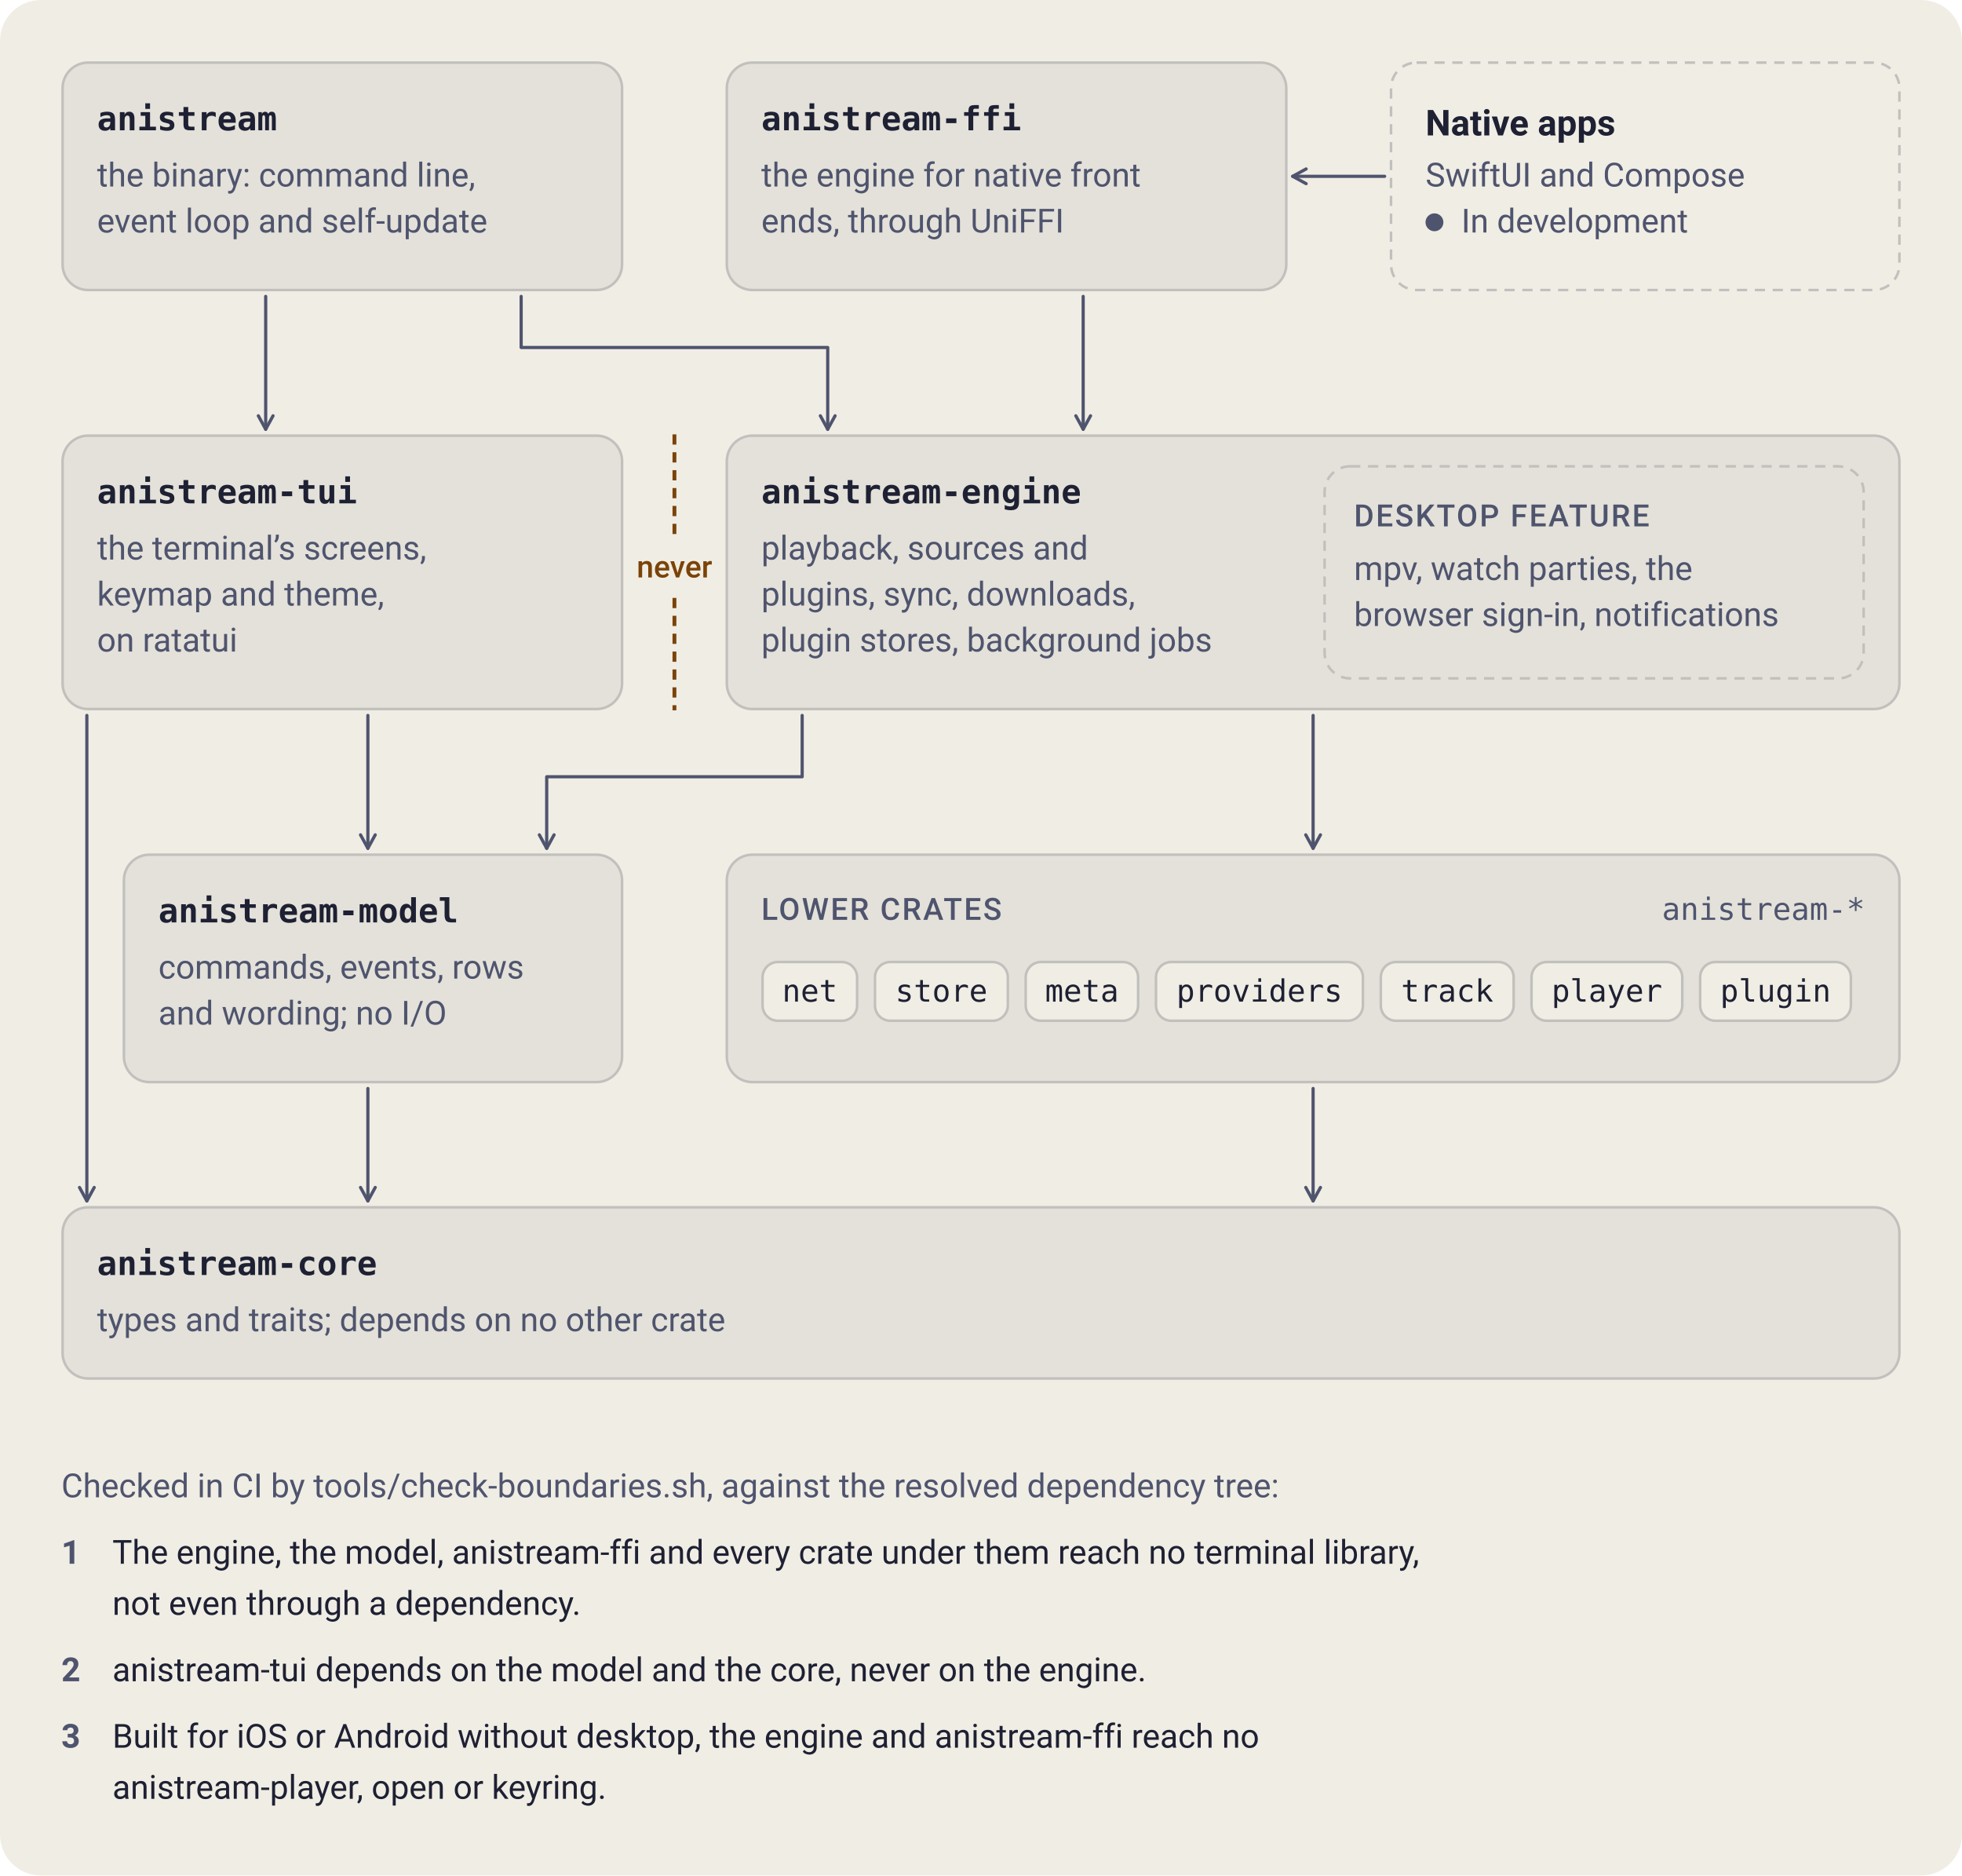
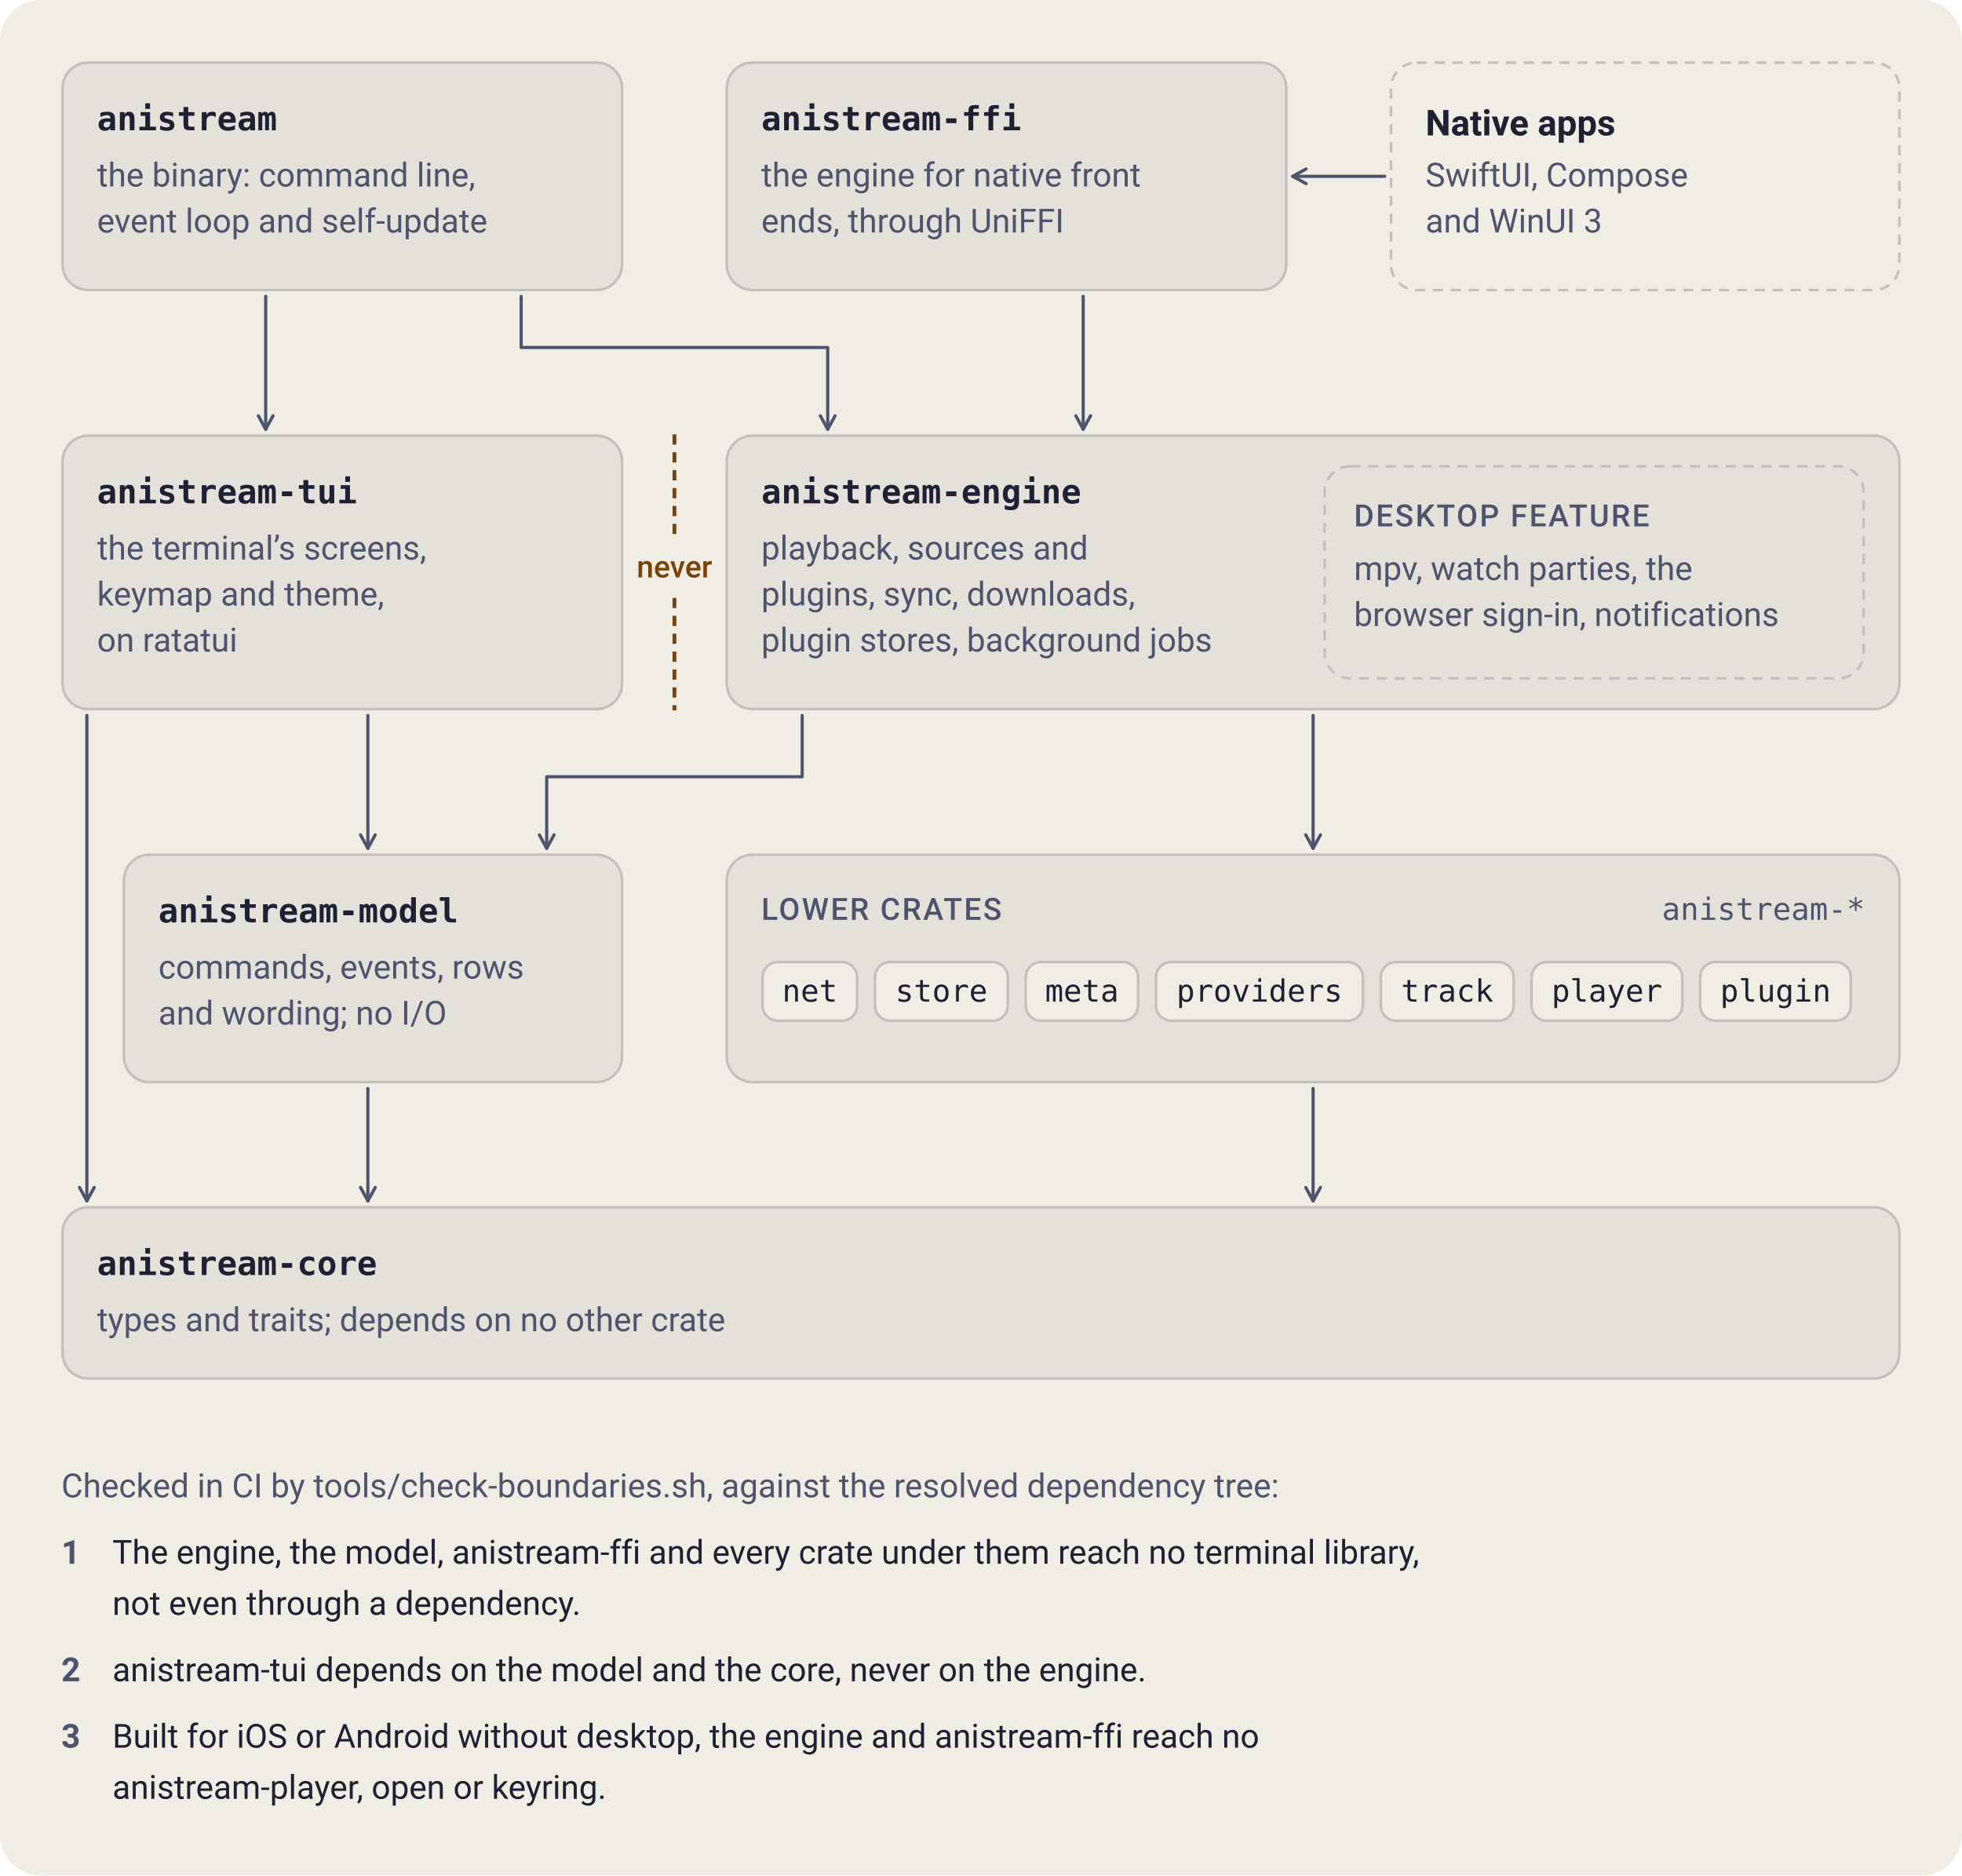
<svg xmlns="http://www.w3.org/2000/svg" class="ani-arch-wide" width="768" height="734" viewBox="0 0 768 734" role="img" aria-labelledby="crates-light-title crates-light-desc">
  <rect width="768" height="734" rx="16" fill="#f0ede4" />
  <g transform="translate(24 24)">
    <rect x="0.5" y="0.5" width="219" height="89" rx="10" fill="#e3e1d9" stroke="#c2c0bd" stroke-width="1" />
    <text x="14" y="27" text-anchor="start" fill="#1e2033" font-family="ui-monospace, SFMono-Regular, 'SF Mono', Menlo, Consolas, 'DejaVu Sans Mono', monospace" font-size="13" font-weight="600">anistream</text>
    <text x="14" y="49" text-anchor="start" fill="#4f546e" font-family="-apple-system, BlinkMacSystemFont, 'Segoe UI', system-ui, Roboto, sans-serif" font-size="13" font-weight="400">the binary: command line,</text>
    <text x="14" y="67" text-anchor="start" fill="#4f546e" font-family="-apple-system, BlinkMacSystemFont, 'Segoe UI', system-ui, Roboto, sans-serif" font-size="13" font-weight="400">event loop and self-update</text>
    <rect x="260.5" y="0.5" width="219" height="89" rx="10" fill="#e3e1d9" stroke="#c2c0bd" stroke-width="1" />
    <text x="274" y="27" text-anchor="start" fill="#1e2033" font-family="ui-monospace, SFMono-Regular, 'SF Mono', Menlo, Consolas, 'DejaVu Sans Mono', monospace" font-size="13" font-weight="600">anistream-ffi</text>
    <text x="274" y="49" text-anchor="start" fill="#4f546e" font-family="-apple-system, BlinkMacSystemFont, 'Segoe UI', system-ui, Roboto, sans-serif" font-size="13" font-weight="400">the engine for native front</text>
    <text x="274" y="67" text-anchor="start" fill="#4f546e" font-family="-apple-system, BlinkMacSystemFont, 'Segoe UI', system-ui, Roboto, sans-serif" font-size="13" font-weight="400">ends, through UniFFI</text>
    <rect x="520.5" y="0.5" width="199" height="89" rx="10" fill="none" stroke="#c2c0bd" stroke-width="1" stroke-dasharray="4 3" />
    <text x="534" y="29" text-anchor="start" fill="#1e2033" font-family="-apple-system, BlinkMacSystemFont, 'Segoe UI', system-ui, Roboto, sans-serif" font-size="14" font-weight="600">Native apps</text>
-     <text x="534" y="49" text-anchor="start" fill="#4f546e" font-family="-apple-system, BlinkMacSystemFont, 'Segoe UI', system-ui, Roboto, sans-serif" font-size="13" font-weight="400">SwiftUI and Compose</text>
-     <circle cx="537.5" cy="63" r="3.5" fill="#4f546e" />
-     <text x="548" y="67" text-anchor="start" fill="#4f546e" font-family="-apple-system, BlinkMacSystemFont, 'Segoe UI', system-ui, Roboto, sans-serif" font-size="13" font-weight="400">In development</text>
+     <text x="534" y="49" text-anchor="start" fill="#4f546e" font-family="-apple-system, BlinkMacSystemFont, 'Segoe UI', system-ui, Roboto, sans-serif" font-size="13" font-weight="400">SwiftUI, Compose</text>
+     <text x="534" y="67" text-anchor="start" fill="#4f546e" font-family="-apple-system, BlinkMacSystemFont, 'Segoe UI', system-ui, Roboto, sans-serif" font-size="13" font-weight="400">and WinUI 3</text>
    <path d="M518 45 L482 45" fill="none" stroke="#4f546e" stroke-width="1.25" stroke-linecap="round" stroke-linejoin="round" />
    <path d="M487.27 47.88 L482 45 L487.27 42.12" fill="none" stroke="#4f546e" stroke-width="1.25" stroke-linecap="round" stroke-linejoin="round" />
    <rect x="0.5" y="146.5" width="219" height="107" rx="10" fill="#e3e1d9" stroke="#c2c0bd" stroke-width="1" />
    <text x="14" y="173" text-anchor="start" fill="#1e2033" font-family="ui-monospace, SFMono-Regular, 'SF Mono', Menlo, Consolas, 'DejaVu Sans Mono', monospace" font-size="13" font-weight="600">anistream-tui</text>
    <text x="14" y="195" text-anchor="start" fill="#4f546e" font-family="-apple-system, BlinkMacSystemFont, 'Segoe UI', system-ui, Roboto, sans-serif" font-size="13" font-weight="400">the terminal’s screens,</text>
    <text x="14" y="213" text-anchor="start" fill="#4f546e" font-family="-apple-system, BlinkMacSystemFont, 'Segoe UI', system-ui, Roboto, sans-serif" font-size="13" font-weight="400">keymap and theme,</text>
    <text x="14" y="231" text-anchor="start" fill="#4f546e" font-family="-apple-system, BlinkMacSystemFont, 'Segoe UI', system-ui, Roboto, sans-serif" font-size="13" font-weight="400">on ratatui</text>
    <rect x="260.5" y="146.5" width="459" height="107" rx="10" fill="#e3e1d9" stroke="#c2c0bd" stroke-width="1" />
    <text x="274" y="173" text-anchor="start" fill="#1e2033" font-family="ui-monospace, SFMono-Regular, 'SF Mono', Menlo, Consolas, 'DejaVu Sans Mono', monospace" font-size="13" font-weight="600">anistream-engine</text>
    <text x="274" y="195" text-anchor="start" fill="#4f546e" font-family="-apple-system, BlinkMacSystemFont, 'Segoe UI', system-ui, Roboto, sans-serif" font-size="13" font-weight="400">playback, sources and</text>
    <text x="274" y="213" text-anchor="start" fill="#4f546e" font-family="-apple-system, BlinkMacSystemFont, 'Segoe UI', system-ui, Roboto, sans-serif" font-size="13" font-weight="400">plugins, sync, downloads,</text>
    <text x="274" y="231" text-anchor="start" fill="#4f546e" font-family="-apple-system, BlinkMacSystemFont, 'Segoe UI', system-ui, Roboto, sans-serif" font-size="13" font-weight="400">plugin stores, background jobs</text>
    <rect x="494.5" y="158.5" width="211" height="83" rx="10" fill="none" stroke="#c2c0bd" stroke-width="1" stroke-dasharray="4 3" />
    <text x="506" y="182" text-anchor="start" fill="#4f546e" font-family="-apple-system, BlinkMacSystemFont, 'Segoe UI', system-ui, Roboto, sans-serif" font-size="12" font-weight="500" letter-spacing="0.06em">DESKTOP FEATURE</text>
    <text x="506" y="203" text-anchor="start" fill="#4f546e" font-family="-apple-system, BlinkMacSystemFont, 'Segoe UI', system-ui, Roboto, sans-serif" font-size="13" font-weight="400">mpv, watch parties, the</text>
    <text x="506" y="221" text-anchor="start" fill="#4f546e" font-family="-apple-system, BlinkMacSystemFont, 'Segoe UI', system-ui, Roboto, sans-serif" font-size="13" font-weight="400">browser sign-in, notifications</text>
    <path d="M240 146 L240 186" fill="none" stroke="#7a4309" stroke-width="1.5" stroke-dasharray="4 3" />
    <path d="M240 210 L240 254" fill="none" stroke="#7a4309" stroke-width="1.5" stroke-dasharray="4 3" />
    <text x="240" y="202" text-anchor="middle" fill="#7a4309" font-family="-apple-system, BlinkMacSystemFont, 'Segoe UI', system-ui, Roboto, sans-serif" font-size="12" font-weight="500">never</text>
    <path d="M80 92 L80 144" fill="none" stroke="#4f546e" stroke-width="1.25" stroke-linecap="round" stroke-linejoin="round" />
    <path d="M82.88 138.73 L80 144 L77.12 138.73" fill="none" stroke="#4f546e" stroke-width="1.25" stroke-linecap="round" stroke-linejoin="round" />
    <path d="M180 92 L180 112 L300 112 L300 144" fill="none" stroke="#4f546e" stroke-width="1.25" stroke-linecap="round" stroke-linejoin="round" />
    <path d="M302.88 138.73 L300 144 L297.12 138.73" fill="none" stroke="#4f546e" stroke-width="1.25" stroke-linecap="round" stroke-linejoin="round" />
    <path d="M400 92 L400 144" fill="none" stroke="#4f546e" stroke-width="1.25" stroke-linecap="round" stroke-linejoin="round" />
    <path d="M402.88 138.73 L400 144 L397.12 138.73" fill="none" stroke="#4f546e" stroke-width="1.25" stroke-linecap="round" stroke-linejoin="round" />
    <rect x="24.5" y="310.5" width="195" height="89" rx="10" fill="#e3e1d9" stroke="#c2c0bd" stroke-width="1" />
    <text x="38" y="337" text-anchor="start" fill="#1e2033" font-family="ui-monospace, SFMono-Regular, 'SF Mono', Menlo, Consolas, 'DejaVu Sans Mono', monospace" font-size="13" font-weight="600">anistream-model</text>
    <text x="38" y="359" text-anchor="start" fill="#4f546e" font-family="-apple-system, BlinkMacSystemFont, 'Segoe UI', system-ui, Roboto, sans-serif" font-size="13" font-weight="400">commands, events, rows</text>
    <text x="38" y="377" text-anchor="start" fill="#4f546e" font-family="-apple-system, BlinkMacSystemFont, 'Segoe UI', system-ui, Roboto, sans-serif" font-size="13" font-weight="400">and wording; no I/O</text>
    <rect x="260.5" y="310.5" width="459" height="89" rx="10" fill="#e3e1d9" stroke="#c2c0bd" stroke-width="1" />
    <text x="274" y="336" text-anchor="start" fill="#4f546e" font-family="-apple-system, BlinkMacSystemFont, 'Segoe UI', system-ui, Roboto, sans-serif" font-size="12" font-weight="500" letter-spacing="0.06em">LOWER CRATES</text>
    <text x="706" y="336" text-anchor="end" fill="#4f546e" font-family="ui-monospace, SFMono-Regular, 'SF Mono', Menlo, Consolas, 'DejaVu Sans Mono', monospace" font-size="12" font-weight="400">anistream-*</text>
    <rect x="274.5" y="352.5" width="37" height="23" rx="6" fill="#f0ede4" stroke="#c2c0bd" stroke-width="1" />
    <text x="293" y="368" text-anchor="middle" fill="#1e2033" font-family="ui-monospace, SFMono-Regular, 'SF Mono', Menlo, Consolas, 'DejaVu Sans Mono', monospace" font-size="12" font-weight="400">net</text>
    <rect x="318.5" y="352.5" width="52" height="23" rx="6" fill="#f0ede4" stroke="#c2c0bd" stroke-width="1" />
    <text x="344.5" y="368" text-anchor="middle" fill="#1e2033" font-family="ui-monospace, SFMono-Regular, 'SF Mono', Menlo, Consolas, 'DejaVu Sans Mono', monospace" font-size="12" font-weight="400">store</text>
    <rect x="377.5" y="352.5" width="44" height="23" rx="6" fill="#f0ede4" stroke="#c2c0bd" stroke-width="1" />
    <text x="399.5" y="368" text-anchor="middle" fill="#1e2033" font-family="ui-monospace, SFMono-Regular, 'SF Mono', Menlo, Consolas, 'DejaVu Sans Mono', monospace" font-size="12" font-weight="400">meta</text>
    <rect x="428.5" y="352.5" width="81" height="23" rx="6" fill="#f0ede4" stroke="#c2c0bd" stroke-width="1" />
    <text x="469" y="368" text-anchor="middle" fill="#1e2033" font-family="ui-monospace, SFMono-Regular, 'SF Mono', Menlo, Consolas, 'DejaVu Sans Mono', monospace" font-size="12" font-weight="400">providers</text>
    <rect x="516.5" y="352.5" width="52" height="23" rx="6" fill="#f0ede4" stroke="#c2c0bd" stroke-width="1" />
    <text x="542.5" y="368" text-anchor="middle" fill="#1e2033" font-family="ui-monospace, SFMono-Regular, 'SF Mono', Menlo, Consolas, 'DejaVu Sans Mono', monospace" font-size="12" font-weight="400">track</text>
    <rect x="575.5" y="352.5" width="59" height="23" rx="6" fill="#f0ede4" stroke="#c2c0bd" stroke-width="1" />
    <text x="605" y="368" text-anchor="middle" fill="#1e2033" font-family="ui-monospace, SFMono-Regular, 'SF Mono', Menlo, Consolas, 'DejaVu Sans Mono', monospace" font-size="12" font-weight="400">player</text>
    <rect x="641.5" y="352.5" width="59" height="23" rx="6" fill="#f0ede4" stroke="#c2c0bd" stroke-width="1" />
    <text x="671" y="368" text-anchor="middle" fill="#1e2033" font-family="ui-monospace, SFMono-Regular, 'SF Mono', Menlo, Consolas, 'DejaVu Sans Mono', monospace" font-size="12" font-weight="400">plugin</text>
    <path d="M120 256 L120 308" fill="none" stroke="#4f546e" stroke-width="1.25" stroke-linecap="round" stroke-linejoin="round" />
    <path d="M122.88 302.73 L120 308 L117.12 302.73" fill="none" stroke="#4f546e" stroke-width="1.25" stroke-linecap="round" stroke-linejoin="round" />
    <path d="M290 256 L290 280 L190 280 L190 308" fill="none" stroke="#4f546e" stroke-width="1.25" stroke-linecap="round" stroke-linejoin="round" />
    <path d="M192.88 302.73 L190 308 L187.12 302.73" fill="none" stroke="#4f546e" stroke-width="1.25" stroke-linecap="round" stroke-linejoin="round" />
    <path d="M490 256 L490 308" fill="none" stroke="#4f546e" stroke-width="1.25" stroke-linecap="round" stroke-linejoin="round" />
    <path d="M492.88 302.73 L490 308 L487.12 302.73" fill="none" stroke="#4f546e" stroke-width="1.25" stroke-linecap="round" stroke-linejoin="round" />
    <rect x="0.5" y="448.5" width="719" height="67" rx="10" fill="#e3e1d9" stroke="#c2c0bd" stroke-width="1" />
    <text x="14" y="475" text-anchor="start" fill="#1e2033" font-family="ui-monospace, SFMono-Regular, 'SF Mono', Menlo, Consolas, 'DejaVu Sans Mono', monospace" font-size="13" font-weight="600">anistream-core</text>
    <text x="14" y="497" text-anchor="start" fill="#4f546e" font-family="-apple-system, BlinkMacSystemFont, 'Segoe UI', system-ui, Roboto, sans-serif" font-size="13" font-weight="400">types and traits; depends on no other crate</text>
    <path d="M10 256 L10 446" fill="none" stroke="#4f546e" stroke-width="1.25" stroke-linecap="round" stroke-linejoin="round" />
    <path d="M12.88 440.73 L10 446 L7.12 440.73" fill="none" stroke="#4f546e" stroke-width="1.25" stroke-linecap="round" stroke-linejoin="round" />
    <path d="M120 402 L120 446" fill="none" stroke="#4f546e" stroke-width="1.25" stroke-linecap="round" stroke-linejoin="round" />
    <path d="M122.88 440.73 L120 446 L117.12 440.73" fill="none" stroke="#4f546e" stroke-width="1.25" stroke-linecap="round" stroke-linejoin="round" />
    <path d="M490 402 L490 446" fill="none" stroke="#4f546e" stroke-width="1.25" stroke-linecap="round" stroke-linejoin="round" />
    <path d="M492.88 440.73 L490 446 L487.12 440.73" fill="none" stroke="#4f546e" stroke-width="1.25" stroke-linecap="round" stroke-linejoin="round" />
    <text x="0" y="562" text-anchor="start" fill="#4f546e" font-family="-apple-system, BlinkMacSystemFont, 'Segoe UI', system-ui, Roboto, sans-serif" font-size="13" font-weight="400">Checked in CI by tools/check-boundaries.sh, against the resolved dependency tree:</text>
    <text x="0" y="588" text-anchor="start" fill="#4f546e" font-family="-apple-system, BlinkMacSystemFont, 'Segoe UI', system-ui, Roboto, sans-serif" font-size="13" font-weight="600">1</text>
    <text x="20" y="588" text-anchor="start" fill="#1e2033" font-family="-apple-system, BlinkMacSystemFont, 'Segoe UI', system-ui, Roboto, sans-serif" font-size="13" font-weight="400">The engine, the model, anistream-ffi and every crate under them reach no terminal library,</text>
    <text x="20" y="608" text-anchor="start" fill="#1e2033" font-family="-apple-system, BlinkMacSystemFont, 'Segoe UI', system-ui, Roboto, sans-serif" font-size="13" font-weight="400">not even through a dependency.</text>
    <text x="0" y="634" text-anchor="start" fill="#4f546e" font-family="-apple-system, BlinkMacSystemFont, 'Segoe UI', system-ui, Roboto, sans-serif" font-size="13" font-weight="600">2</text>
    <text x="20" y="634" text-anchor="start" fill="#1e2033" font-family="-apple-system, BlinkMacSystemFont, 'Segoe UI', system-ui, Roboto, sans-serif" font-size="13" font-weight="400">anistream-tui depends on the model and the core, never on the engine.</text>
    <text x="0" y="660" text-anchor="start" fill="#4f546e" font-family="-apple-system, BlinkMacSystemFont, 'Segoe UI', system-ui, Roboto, sans-serif" font-size="13" font-weight="600">3</text>
    <text x="20" y="660" text-anchor="start" fill="#1e2033" font-family="-apple-system, BlinkMacSystemFont, 'Segoe UI', system-ui, Roboto, sans-serif" font-size="13" font-weight="400">Built for iOS or Android without desktop, the engine and anistream-ffi reach no</text>
    <text x="20" y="680" text-anchor="start" fill="#1e2033" font-family="-apple-system, BlinkMacSystemFont, 'Segoe UI', system-ui, Roboto, sans-serif" font-size="13" font-weight="400">anistream-player, open or keyring.</text>
  </g>
</svg>
